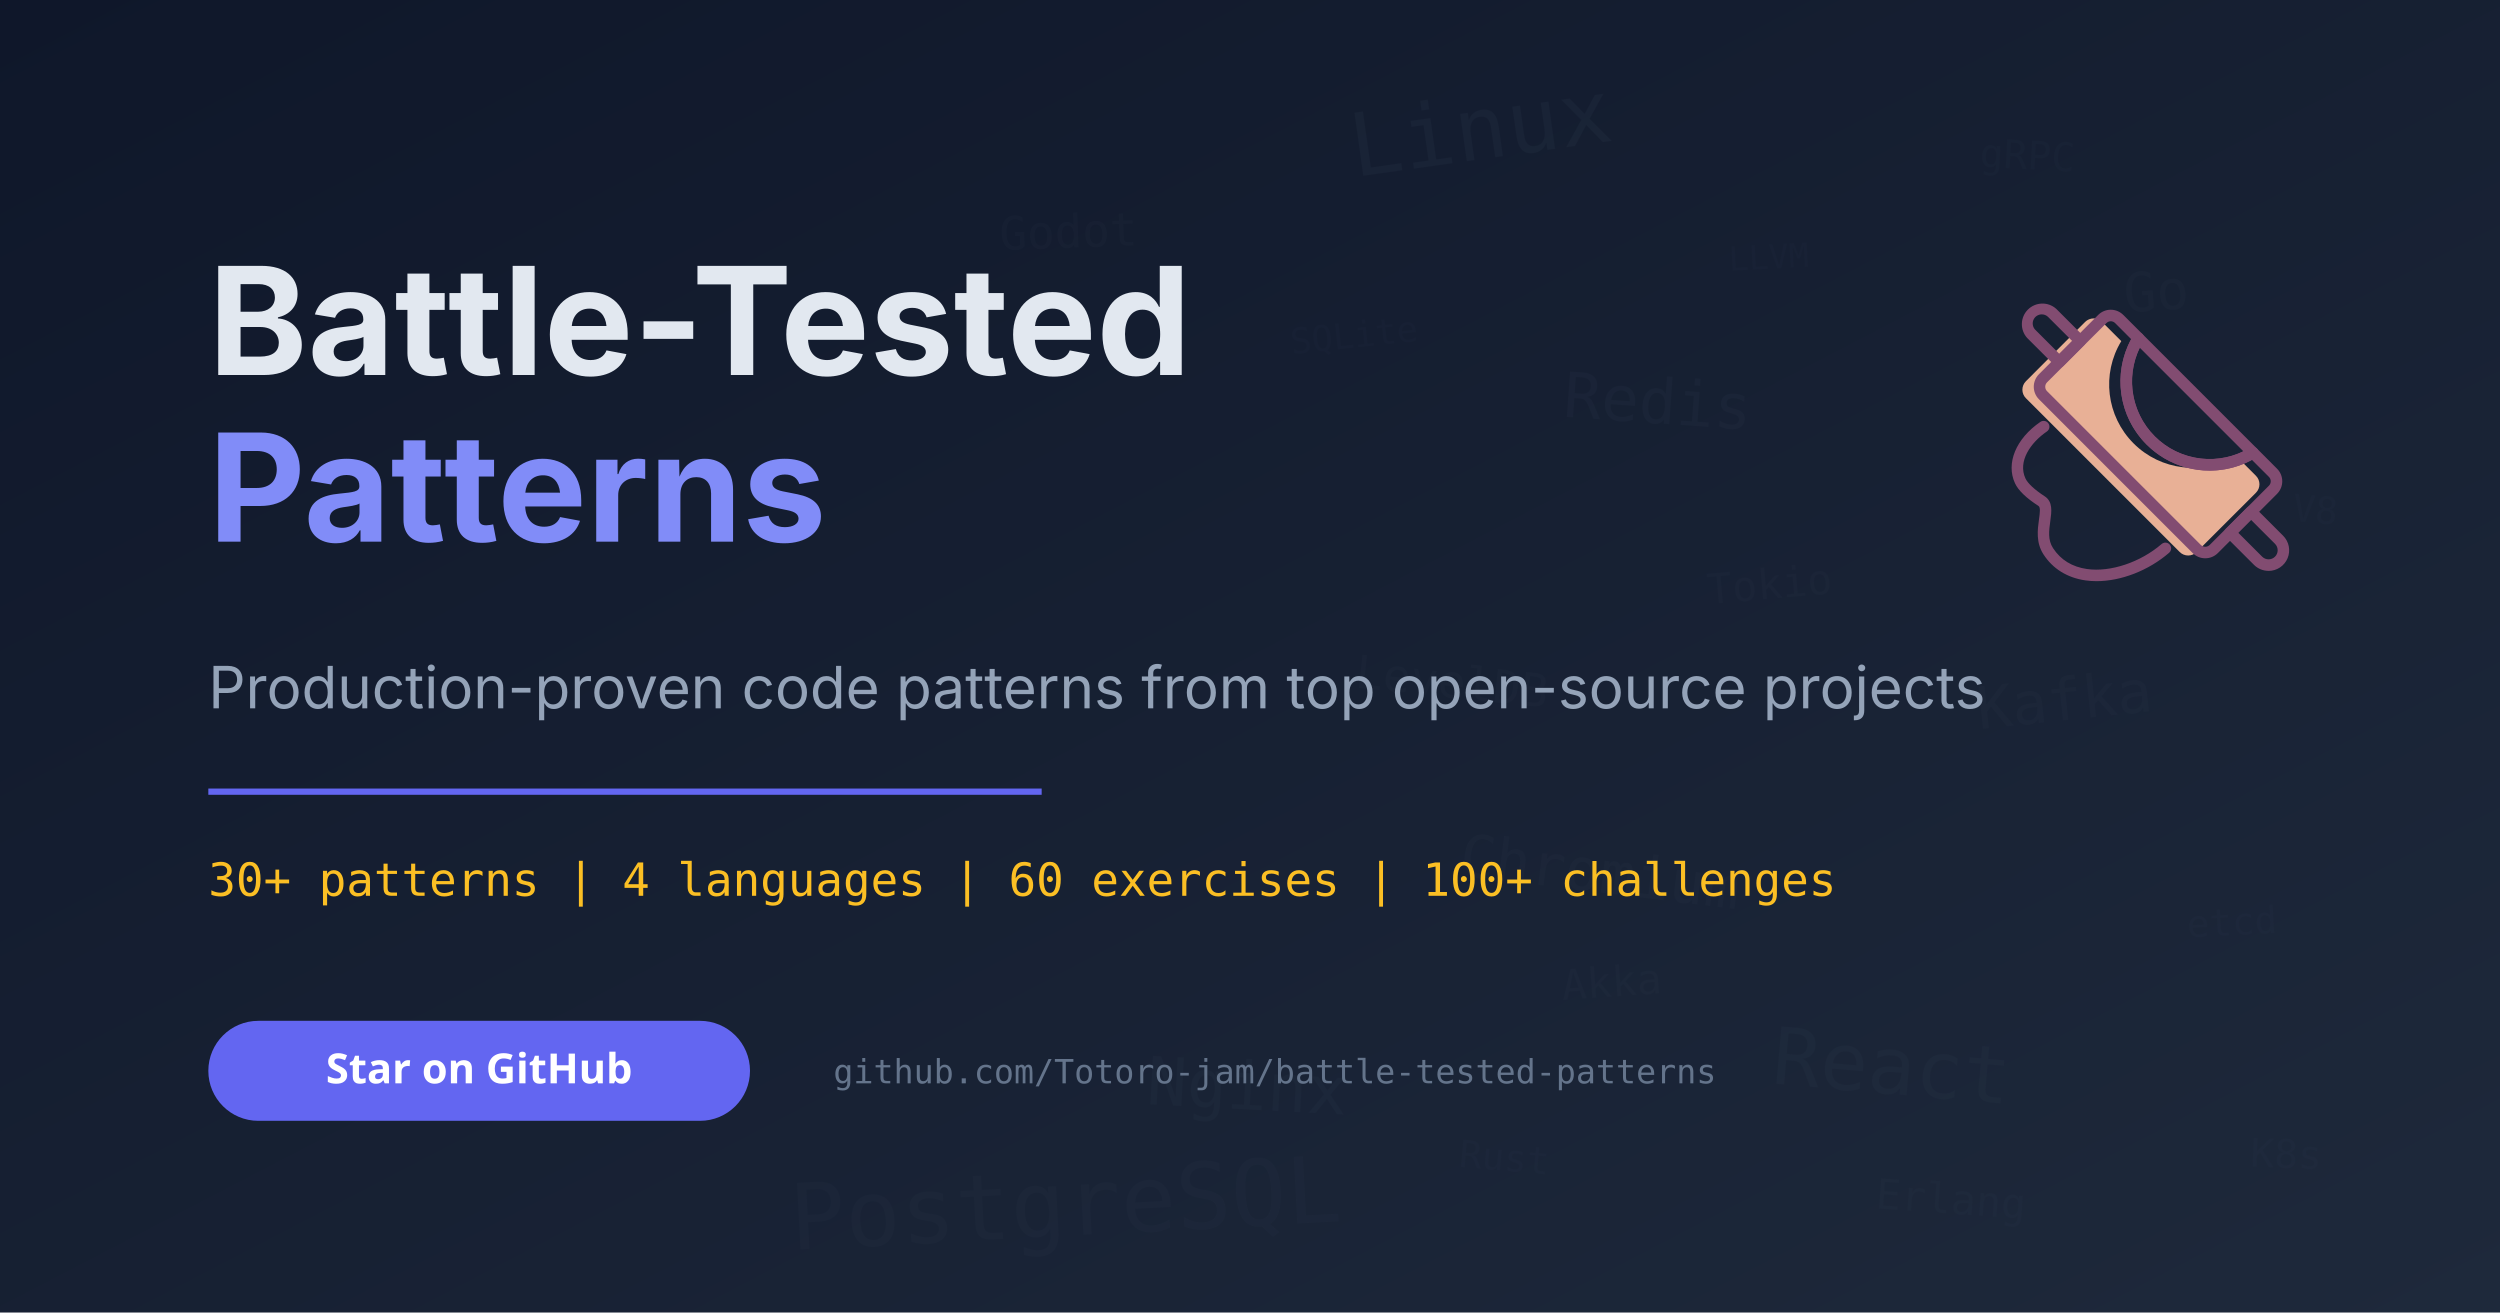
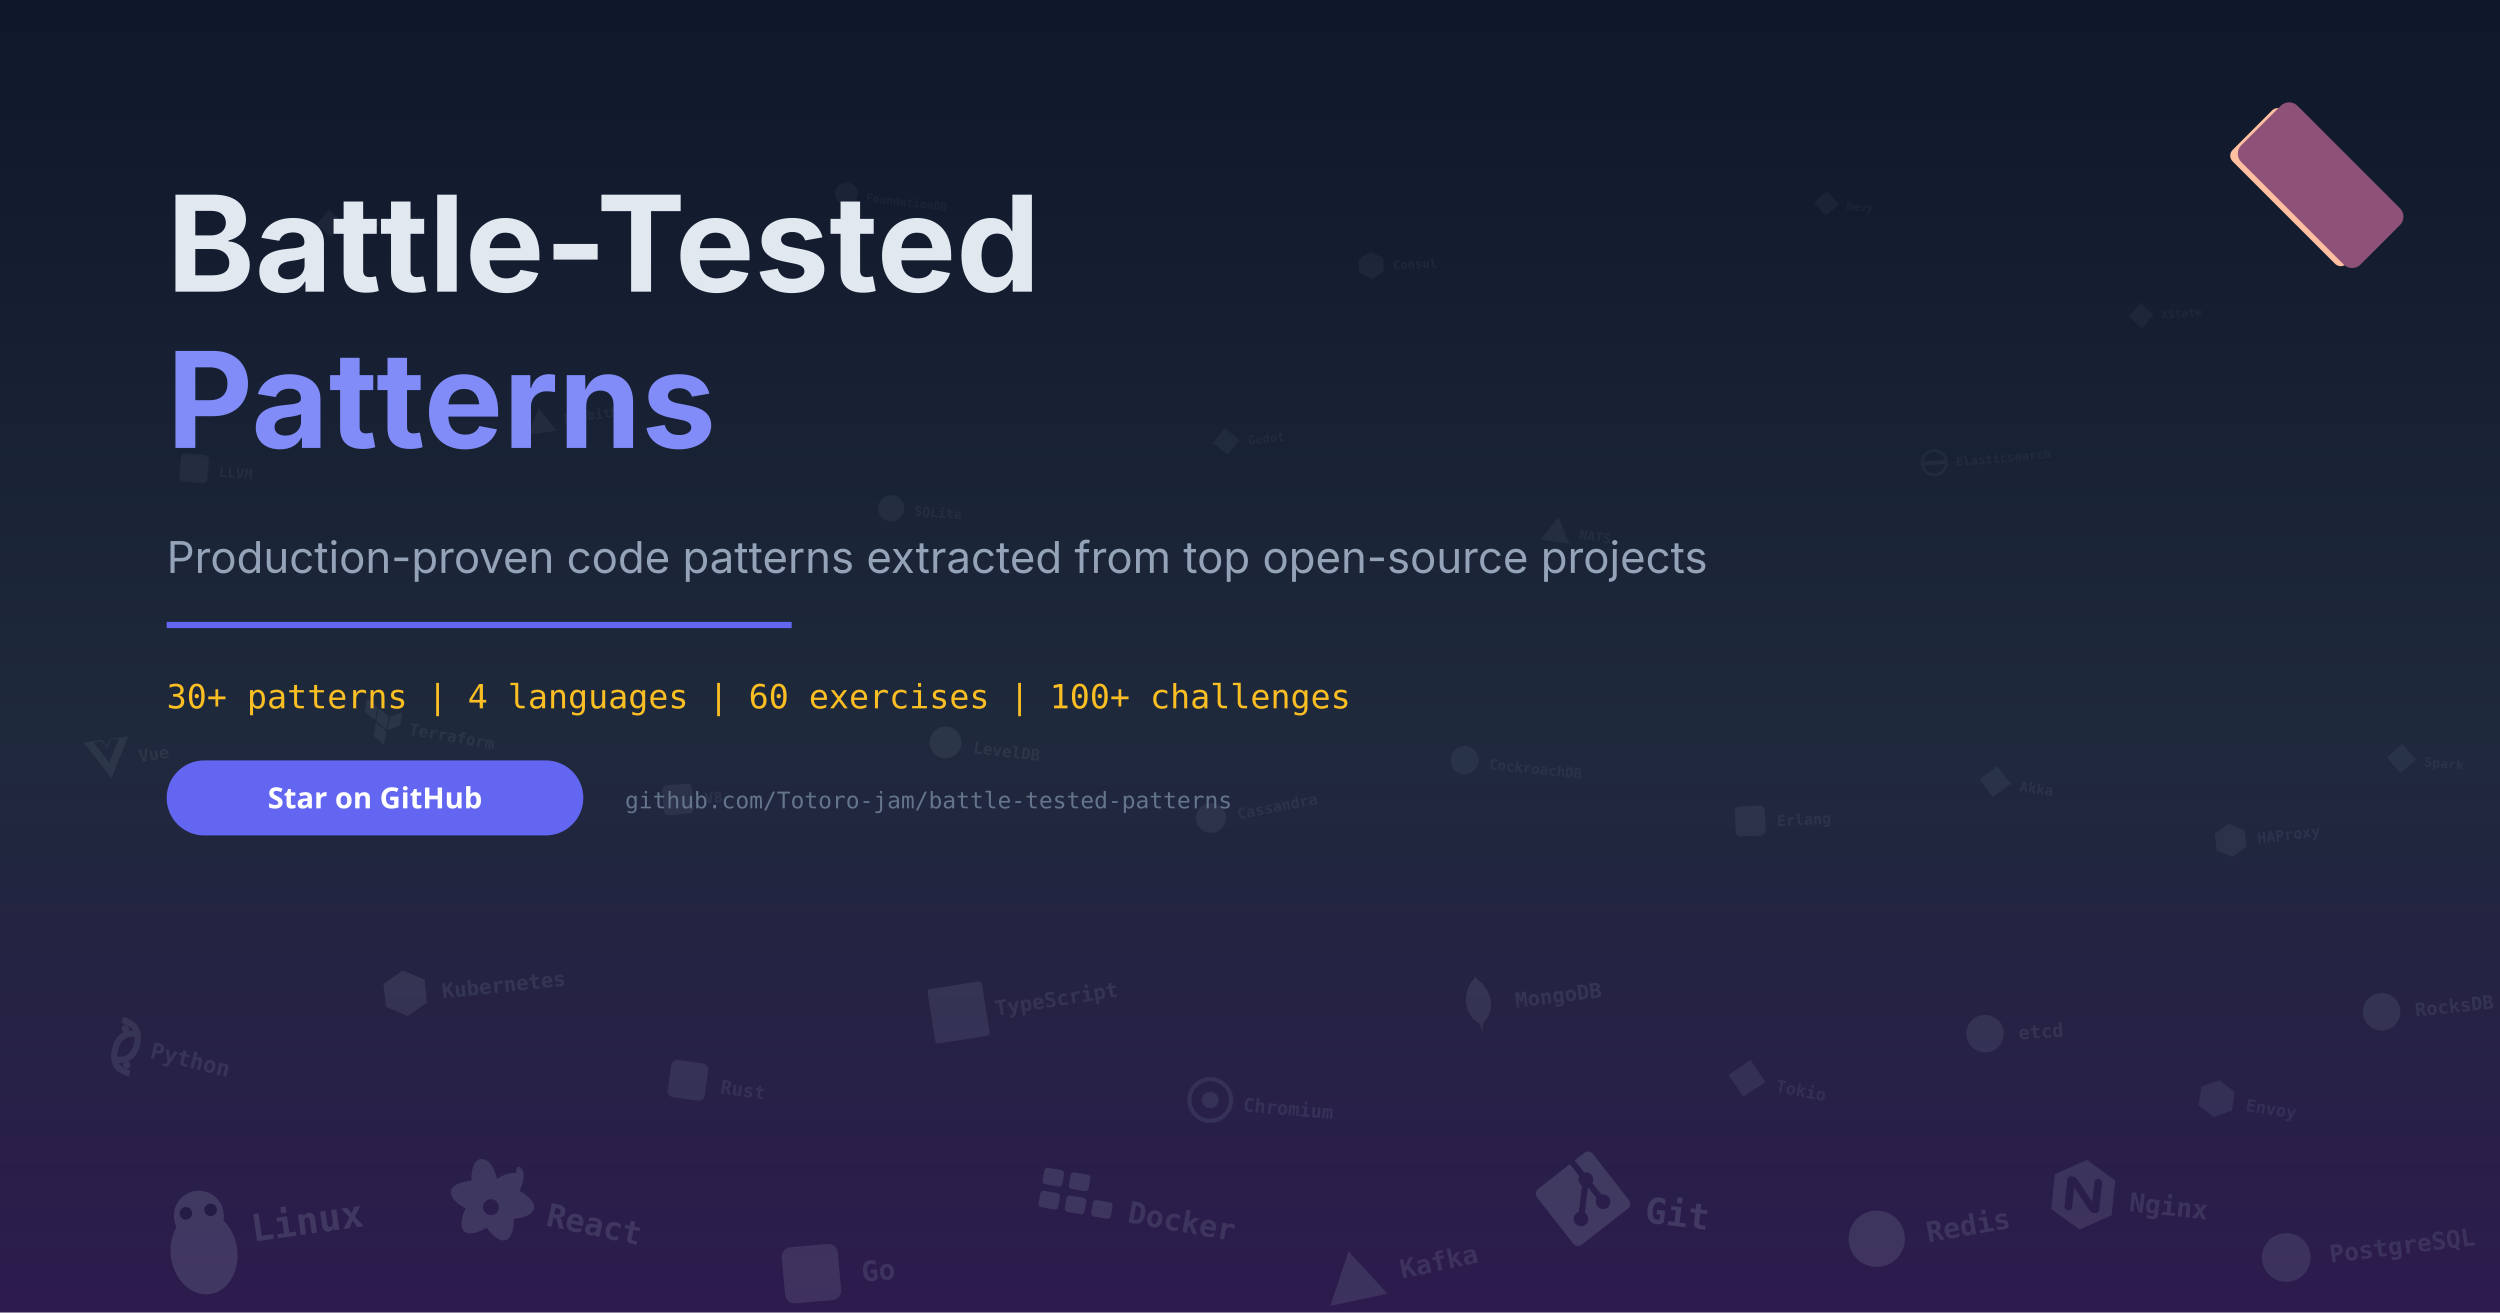
<svg xmlns="http://www.w3.org/2000/svg" width="1200" height="630" viewBox="0 0 1200 630">
  <defs>
-     <linearGradient id="bg" x1="0" y1="0" x2="1" y2="1">
+     <linearGradient id="bg" x1="0" y1="0" x2="0" y2="1">
      <stop offset="0%" stop-color="#0f172a" />
-       <stop offset="100%" stop-color="#1e293b" />
+       <stop offset="55%" stop-color="#1e293b" />
+       <stop offset="100%" stop-color="#2d1b4e" />
    </linearGradient>
  </defs>
  <rect width="1200" height="630" fill="url(#bg)" />
-   <g font-family="monospace" fill="#334155">
-     <text x="650" y="85" font-size="42" opacity="0.15" transform="rotate(-8, 650, 85)">Linux</text>
-     <text x="850" y="520" font-size="38" opacity="0.12" transform="rotate(5, 850, 520)">React</text>
-     <text x="380" y="600" font-size="44" opacity="0.10" transform="rotate(-3, 380, 600)">PostgreSQL</text>
-     <text x="750" y="200" font-size="30" opacity="0.13" transform="rotate(4, 750, 200)">Redis</text>
-     <text x="950" y="350" font-size="28" opacity="0.11" transform="rotate(-6, 950, 350)">Kafka</text>
-     <text x="550" y="530" font-size="32" opacity="0.12" transform="rotate(3, 550, 530)">Nginx</text>
-     <text x="1020" y="150" font-size="26" opacity="0.10" transform="rotate(-4, 1020, 150)">Go</text>
-     <text x="700" y="420" font-size="28" opacity="0.11" transform="rotate(7, 700, 420)">Chromium</text>
-     <text x="820" y="290" font-size="20" opacity="0.09" transform="rotate(-5, 820, 290)">Tokio</text>
-     <text x="650" y="330" font-size="22" opacity="0.10" transform="rotate(6, 650, 330)">LevelDB</text>
-     <text x="1050" y="450" font-size="18" opacity="0.08" transform="rotate(-3, 1050, 450)">etcd</text>
-     <text x="900" y="580" font-size="20" opacity="0.09" transform="rotate(4, 900, 580)">Erlang</text>
-     <text x="480" y="120" font-size="22" opacity="0.10" transform="rotate(-2, 480, 120)">Godot</text>
-     <text x="1100" y="250" font-size="18" opacity="0.08" transform="rotate(5, 1100, 250)">V8</text>
-     <text x="750" y="480" font-size="20" opacity="0.09" transform="rotate(-4, 750, 480)">Akka</text>
-     <text x="950" y="80" font-size="19" opacity="0.08" transform="rotate(3, 950, 80)">gRPC</text>
-     <text x="620" y="170" font-size="17" opacity="0.07" transform="rotate(-6, 620, 170)">SQLite</text>
-     <text x="1080" y="560" font-size="19" opacity="0.08" transform="rotate(2, 1080, 560)">K8s</text>
-     <text x="830" y="130" font-size="16" opacity="0.07" transform="rotate(-3, 830, 130)">LLVM</text>
-     <text x="700" y="560" font-size="18" opacity="0.08" transform="rotate(5, 700, 560)">Rust</text>
+   <g font-family="monospace" font-weight="bold" fill="#94a3b8">
+     <g transform="translate(150, 100) scale(0.65) rotate(-4)" opacity="0.07">
+       <polygon points="12,2 22,12 12,22 2,12" />
+       <text x="28" y="16" font-size="9">TensorFlow</text>
+     </g>
+     <g transform="translate(400, 85) scale(0.6) rotate(7)" opacity="0.06">
+       <circle cx="12" cy="12" r="9" />
+       <text x="28" y="16" font-size="9">FoundationDB</text>
+     </g>
+     <g transform="translate(650, 120) scale(0.65) rotate(-3)" opacity="0.07">
+       <polygon points="12,2 21,7 21,17 12,22 3,17 3,7" />
+       <text x="28" y="16" font-size="9">Consul</text>
+     </g>
+     <g transform="translate(870, 90) scale(0.6) rotate(4)" opacity="0.06">
+       <polygon points="12,2 22,12 12,22 2,12" />
+       <text x="28" y="16" font-size="9">Bevy</text>
+     </g>
+     <g transform="translate(1020, 145) scale(0.6) rotate(-5)" opacity="0.06">
+       <polygon points="12,2 22,12 12,22 2,12" />
+       <text x="28" y="16" font-size="9">XState</text>
+     </g>
+     <g transform="translate(85, 215) scale(0.75) rotate(5)" opacity="0.08">
+       <rect x="3" y="3" width="18" height="18" rx="3" />
+       <text x="28" y="16" font-size="9">LLVM</text>
+     </g>
+     <g transform="translate(250, 195) scale(0.7) rotate(-8)" opacity="0.08">
+       <polygon points="12,3 22,20 2,20" />
+       <text x="28" y="16" font-size="9">RabbitMQ</text>
+     </g>
+     <g transform="translate(420, 235) scale(0.7) rotate(4)" opacity="0.08">
+       <circle cx="12" cy="12" r="9" />
+       <text x="28" y="16" font-size="9">SQLite</text>
+     </g>
+     <g transform="translate(580, 205) scale(0.65) rotate(-6)" opacity="0.07">
+       <polygon points="12,2 22,12 12,22 2,12" />
+       <text x="28" y="16" font-size="9">Godot</text>
+     </g>
+     <g transform="translate(740, 245) scale(0.7) rotate(8)" opacity="0.08">
+       <polygon points="12,3 22,20 2,20" />
+       <text x="28" y="16" font-size="9">NATS</text>
+     </g>
+     <g transform="translate(920, 215) scale(0.65) rotate(-5)" opacity="0.07">
+       <circle cx="12" cy="12" r="9" fill="none" stroke="#94a3b8" stroke-width="2" />
+       <line x1="4" y1="12" x2="20" y2="12" stroke="#94a3b8" stroke-width="3" />
+       <text x="28" y="16" font-size="9">Elasticsearch</text>
+     </g>
+     <g transform="translate(40, 355) scale(0.9) rotate(-8)" opacity="0.11">
+       <path d="M24,1.61H14.06L12,5.16,9.94,1.61H0L12,22.39ZM12,14.08,5.16,2.23H9.59L12,6.41l2.41-4.18h4.43Z" />
+       <text x="28" y="16" font-size="9">Vue</text>
+     </g>
+     <g transform="translate(175, 335) scale(0.85) rotate(10)" opacity="0.10">
+       <path d="M1.44 0v7.575l6.561 3.79V3.787zm21.12 4.227l-6.561 3.791v7.574l6.56-3.787zM8.72 4.23v7.575l6.561 3.787V8.018zm0 8.405v7.575L15.28 24v-7.578z" />
+       <text x="28" y="16" font-size="9">Terraform</text>
+     </g>
+     <g transform="translate(315, 375) scale(0.8) rotate(-5)" opacity="0.10">
+       <rect x="3" y="3" width="18" height="18" rx="3" />
+       <text x="28" y="16" font-size="9">V8</text>
+     </g>
+     <g transform="translate(445, 345) scale(0.85) rotate(7)" opacity="0.11">
+       <circle cx="12" cy="12" r="9" />
+       <text x="28" y="16" font-size="9">LevelDB</text>
+     </g>
+     <g transform="translate(570, 385) scale(0.8) rotate(-11)" opacity="0.10">
+       <circle cx="12" cy="12" r="9" />
+       <text x="28" y="16" font-size="9">Cassandra</text>
+     </g>
+     <g transform="translate(695, 355) scale(0.75) rotate(6)" opacity="0.09">
+       <circle cx="12" cy="12" r="9" />
+       <text x="28" y="16" font-size="9">CockroachDB</text>
+     </g>
+     <g transform="translate(830, 385) scale(0.8) rotate(-3)" opacity="0.10">
+       <rect x="3" y="3" width="18" height="18" rx="3" />
+       <text x="28" y="16" font-size="9">Erlang</text>
+     </g>
+     <g transform="translate(950, 365) scale(0.75) rotate(8)" opacity="0.09">
+       <polygon points="12,2 22,12 12,22 2,12" />
+       <text x="28" y="16" font-size="9">Akka</text>
+     </g>
+     <g transform="translate(1060, 395) scale(0.8) rotate(-7)" opacity="0.10">
+       <polygon points="12,2 21,7 21,17 12,22 3,17 3,7" />
+       <text x="28" y="16" font-size="9">HAProxy</text>
+     </g>
+     <g transform="translate(1145, 355) scale(0.7) rotate(5)" opacity="0.09">
+       <polygon points="12,2 22,12 12,22 2,12" />
+       <text x="28" y="16" font-size="9">Spark</text>
+     </g>
+     <g transform="translate(50, 485) scale(1.2) rotate(14)" opacity="0.15">
+       <path d="M8 2Q16 2 16 10Q16 18 8 18" fill="none" stroke="#94a3b8" stroke-width="2.5" />
+       <path d="M16 6Q8 6 8 14Q8 22 16 22" fill="none" stroke="#94a3b8" stroke-width="2.5" />
+       <circle cx="10" cy="5" r="1.5" />
+       <circle cx="14" cy="19" r="1.5" />
+       <text x="22" y="14" font-size="9">Python</text>
+     </g>
+     <g transform="translate(180, 465) scale(1.1) rotate(-6)" opacity="0.14">
+       <polygon points="12,2 21,7 21,17 12,22 3,17 3,7" />
+       <text x="28" y="16" font-size="9">Kubernetes</text>
+     </g>
+     <g transform="translate(320, 505) scale(1.0) rotate(8)" opacity="0.13">
+       <rect x="3" y="3" width="18" height="18" rx="3" />
+       <text x="28" y="16" font-size="9">Rust</text>
+     </g>
+     <g transform="translate(445, 475) scale(1.1) rotate(-9)" opacity="0.14">
+       <path d="M1.125 0C.502 0 0 .502 0 1.125v21.75C0 23.498.502 24 1.125 24h21.75c.623 0 1.125-.502 1.125-1.125V1.125C24 .502 23.498 0 22.875 0z" />
+       <text x="28" y="16" font-size="9">TypeScript</text>
+     </g>
+     <g transform="translate(570, 515) scale(1.0) rotate(5)" opacity="0.13">
+       <circle cx="12" cy="12" r="10" fill="none" stroke="#94a3b8" stroke-width="2" />
+       <circle cx="12" cy="12" r="4" />
+       <text x="28" y="16" font-size="9">Chromium</text>
+     </g>
+     <g transform="translate(695, 470) scale(1.1) rotate(-7)" opacity="0.14">
+       <path d="M17.193 9.555c-1.264-5.58-4.252-7.414-4.573-8.115-.28-.394-.53-.954-.735-1.44-.036.495-.055.685-.523 1.184-.723.566-4.438 3.682-4.74 10.02-.282 5.912 4.27 9.435 4.888 9.884l.07.05A73.49 73.49 0 0111.91 24h.481c.114-1.032.284-2.056.51-3.07.417-.296.604-.463.85-.693a11.342 11.342 0 003.639-8.464c.01-.814-.103-1.662-.197-2.218z" />
+       <text x="28" y="16" font-size="9">MongoDB</text>
+     </g>
+     <g transform="translate(830, 505) scale(0.9) rotate(11)" opacity="0.12">
+       <polygon points="12,2 22,12 12,22 2,12" />
+       <text x="28" y="16" font-size="9">Tokio</text>
+     </g>
+     <g transform="translate(940, 485) scale(1.0) rotate(-4)" opacity="0.13">
+       <circle cx="12" cy="12" r="9" />
+       <text x="28" y="16" font-size="9">etcd</text>
+     </g>
+     <g transform="translate(1055, 515) scale(0.9) rotate(9)" opacity="0.12">
+       <polygon points="12,2 21,7 21,17 12,22 3,17 3,7" />
+       <text x="28" y="16" font-size="9">Envoy</text>
+     </g>
+     <g transform="translate(1130, 475) scale(1.0) rotate(-6)" opacity="0.13">
+       <circle cx="12" cy="12" r="9" />
+       <text x="28" y="16" font-size="9">RocksDB</text>
+     </g>
+     <g transform="translate(70, 575) scale(2.0) rotate(-8)" opacity="0.20">
+       <ellipse cx="12" cy="15" rx="8" ry="10" />
+       <ellipse cx="12" cy="6" rx="6" ry="6" />
+       <circle cx="9" cy="5" r="1.5" fill="#0f172a" />
+       <circle cx="15" cy="5" r="1.5" fill="#0f172a" />
+       <text x="24" y="14" font-size="9">Linux</text>
+     </g>
+     <g transform="translate(220, 555) scale(1.7) rotate(12)" opacity="0.19">
+       <path d="M14.23 12a2.24 2.24 0 1 1-4.47 0 2.24 2.24 0 0 1 4.47 0zm2.65-10.69c-1.35 0-3.11.96-4.89 2.62C10.22.28 8.46-.67 7.11-.67c-.41 0-.78.09-1.1.28C4.63.4 4.32 2.87 5.03 5.97 1.98 6.92 0 8.42 0 10c0 1.59 1.99 3.1 5.04 4.03-.7 3.11-.39 5.59.99 6.38.32.19.69.28 1.1.28 1.35 0 3.11-.96 4.89-2.62 1.78 1.65 3.54 2.6 4.89 2.6.41 0 .78-.09 1.1-.27 1.38-.8 1.69-3.27.97-6.37C22.02 13.1 24 11.59 24 10c0-1.59-1.99-3.1-5.04-4.03.7-3.11.39-5.59-.99-6.38-.32-.18-.69-.28-1.09-.28z" />
+       <text x="28" y="14" font-size="9">React</text>
+     </g>
+     <g transform="translate(370, 595) scale(1.5) rotate(-5)" opacity="0.17">
+       <rect x="3" y="3" width="18" height="18" rx="3" />
+       <text x="28" y="16" font-size="9">Go</text>
+     </g>
+     <g transform="translate(500, 560) scale(1.6) rotate(10)" opacity="0.18">
+       <rect x="1" y="0" width="6" height="5" rx="1" />
+       <rect x="9" y="0" width="6" height="5" rx="1" />
+       <rect x="1" y="7" width="6" height="5" rx="1" />
+       <rect x="9" y="7" width="6" height="5" rx="1" />
+       <rect x="17" y="7" width="6" height="5" rx="1" />
+       <text x="28" y="12" font-size="9">Docker</text>
+     </g>
+     <g transform="translate(630, 600) scale(1.4) rotate(-12)" opacity="0.16">
+       <polygon points="12,3 22,20 2,20" />
+       <text x="28" y="16" font-size="9">Kafka</text>
+     </g>
+     <g transform="translate(740, 550) scale(1.9) rotate(7)" opacity="0.21">
+       <path d="M13.09 23.55a1.54 1.54 0 0 1-2.18 0L.45 13.09a1.54 1.54 0 0 1 0-2.18l7.19-7.19 2.73 2.73a1.85 1.85 0 0 0 .97 2.33v6.66a1.85 1.85 0 1 0 1.54 0V8.96l2.51 2.51a1.85 1.85 0 1 0 1.09-1.09l-2.63-2.63a1.85 1.85 0 0 0-2.38-2.38L8.73 2.63 10.91.45a1.54 1.54 0 0 1 2.18 0l10.46 10.46a1.54 1.54 0 0 1 0 2.18z" />
+       <text x="28" y="16" font-size="9">Git</text>
+     </g>
+     <g transform="translate(880, 580) scale(1.5) rotate(-10)" opacity="0.18">
+       <circle cx="12" cy="12" r="9" />
+       <text x="28" y="16" font-size="9">Redis</text>
+     </g>
+     <g transform="translate(985, 555) scale(1.4) rotate(6)" opacity="0.17">
+       <path d="M12 0L1.6 6v12L12 24l10.4-6V6L12 0zm6 16.59c0 .7-.65 1.29-1.53 1.29-.63 0-1.35-.26-1.8-.81l-6-7.14v6.66c0 .72-.57 1.29-1.27 1.29H7.32c-.72 0-1.29-.6-1.29-1.29V7.41c0-.7.63-1.29 1.5-1.29.65 0 1.38.26 1.83.81l5.97 7.14V7.41c0-.72.6-1.29 1.29-1.29h.08c.72 0 1.29.6 1.29 1.29v9.18H18z" />
+       <text x="28" y="16" font-size="9">Nginx</text>
+     </g>
+     <g transform="translate(1080, 590) scale(1.3) rotate(-7)" opacity="0.16">
+       <circle cx="12" cy="12" r="9" />
+       <text x="28" y="16" font-size="9">PostgreSQL</text>
+     </g>
  </g>
-   <g transform="translate(940, 120) scale(0.18)" opacity="0.9">
+   <g transform="translate(1050, 30) scale(0.12)">
    <path d="M180.173 395.213l410.112 410.112a31.949 31.949 0 0 0 45.21 0L793.6 647.322a32 32 0 0 0 0-45.261l-53.606-53.606a222.31 222.31 0 0 1-305.459-305.459l-51.2-51.2a31.949 31.949 0 0 0-45.21 0l-157.952 158.208a31.949 31.949 0 0 0 0 45.21z" fill="#FFC0A1" />
-     <path d="M827.341 855.603A54.477 54.477 0 0 1 788.48 839.68l-74.803-74.752a15.36 15.36 0 0 1 0-21.709l55.962-55.962a15.36 15.36 0 0 1 21.76 0l74.752 74.752a54.938 54.938 0 0 1-38.861 93.747z m-80.998-101.683l63.898 63.898a24.218 24.218 0 0 0 34.253-34.253l-63.949-63.898zM269.261 313.907a15.36 15.36 0 0 1-10.854-4.506l-74.803-74.752A54.938 54.938 0 0 1 261.12 156.979l74.752 74.752a15.36 15.36 0 0 1 0 21.709L280.115 309.402a15.36 15.36 0 0 1-10.854 4.506z m-46.797-142.285a24.269 24.269 0 0 0-17.152 41.318l63.949 63.898 34.253-34.253L239.565 178.688a24.115 24.115 0 0 0-17.101-7.066zM368.64 883.098a207.411 207.411 0 0 1-29.542-2.048c-48.179-6.861-87.04-30.72-111.974-69.274-20.48-31.59-15.872-65.843-12.032-93.389 2.304-16.589 4.454-32.256-1.28-35.84-32.768-21.094-53.862-41.421-62.669-60.365-24.781-53.35 2.406-119.091 67.686-163.84a15.36 15.36 0 0 1 17.306 25.6c-43.571 29.747-78.182 80.026-57.139 125.286 6.144 13.21 24.422 30.054 51.2 47.514 22.221 14.285 18.586 40.602 15.053 65.997s-7.014 50.381 7.322 72.346c20.48 31.283 50.893 50.022 90.624 55.654 62.413 8.858 142.285-17.818 198.758-66.56a15.36 15.36 0 1 1 20.019 23.296C506.88 855.04 433.664 883.098 368.64 883.098z" fill="#8E5178" />
-     <path d="M658.483 822.118a47.206 47.206 0 0 1-33.485-13.824L215.04 398.182a47.36 47.36 0 0 1 0-66.97l157.901-158.054a47.258 47.258 0 0 1 66.918 0l51.2 51.2a15.36 15.36 0 0 1 2.253 18.842 206.899 206.899 0 0 0 284.211 284.16 15.36 15.36 0 0 1 18.842 2.253L849.92 583.27a47.36 47.36 0 0 1 0 66.97l-158.003 158.054a47.36 47.36 0 0 1-33.434 13.824zM406.426 190.003a16.589 16.589 0 0 0-11.776 5.12L236.595 352.922a16.691 16.691 0 0 0 0 23.552l410.112 410.112a16.691 16.691 0 0 0 23.501 0l158.054-158.054a16.64 16.64 0 0 0 4.864-11.776 16.435 16.435 0 0 0-4.864-11.725l-45.312-45.312A237.67 237.67 0 0 1 460.8 237.67l-42.752-42.803a16.538 16.538 0 0 0-11.622-4.864z" fill="#8E5178" />
-     <path d="M669.952 588.442a237.824 237.824 0 0 1-202.957-361.318 15.36 15.36 0 0 1 23.962-2.867l305.408 305.408a15.36 15.36 0 0 1-2.867 24.013 237.312 237.312 0 0 1-123.546 34.765zM483.738 260.454a206.95 206.95 0 0 0 276.48 276.48z" fill="#8E5178" />
+     <path d="M658.483 822.118a47.206 47.206 0 0 1-33.485-13.824L215.04 398.182a47.36 47.36 0 0 1 0-66.97l157.901-158.054a47.258 47.258 0 0 1 66.918 0l51.2 51.2a15.36 15.36 0 0 1 2.253 18.842 206.899 206.899 0 0 0 284.211 284.16 15.36 15.36 0 0 1 18.842 2.253L849.92 583.27a47.36 47.36 0 0 1 0 66.97l-158.003 158.054a47.36 47.36 0 0 1-33.434 13.824z" fill="#8E5178" />
+     <path d="M669.952 588.442a237.824 237.824 0 0 1-202.957-361.318 15.36 15.36 0 0 1 23.962-2.867l305.408 305.408a15.36 15.36 0 0 1-2.867 24.013 237.312 237.312 0 0 1-123.546 34.765z" fill="#8E5178" />
  </g>
-   <text x="100" y="180" font-family="system-ui, -apple-system, sans-serif" font-size="72" font-weight="bold" fill="#e2e8f0">Battle-Tested</text>
-   <text x="100" y="260" font-family="system-ui, -apple-system, sans-serif" font-size="72" font-weight="bold" fill="#818cf8">Patterns</text>
-   <text x="100" y="340" font-family="system-ui, -apple-system, sans-serif" font-size="28" fill="#94a3b8">Production-proven code patterns from top open-source projects</text>
-   <line x1="100" y1="380" x2="500" y2="380" stroke="#6366f1" stroke-width="3" />
-   <text x="100" y="430" font-family="monospace" font-size="22" fill="#fbbf24">30+ patterns  |  4 languages  |  60 exercises  |  100+ challenges</text>
-   <rect x="100" y="490" width="260" height="48" rx="24" fill="#6366f1" />
-   <text x="230" y="520" text-anchor="middle" font-family="system-ui, sans-serif" font-size="20" font-weight="bold" fill="#ffffff">Star on GitHub</text>
-   <text x="400" y="520" font-family="monospace" font-size="16" fill="#64748b">github.com/Totoro-jam/battle-tested-patterns</text>
+   <text x="80" y="140" font-family="system-ui, -apple-system, sans-serif" font-size="64" font-weight="bold" fill="#e2e8f0">Battle-Tested</text>
+   <text x="80" y="215" font-family="system-ui, -apple-system, sans-serif" font-size="64" font-weight="bold" fill="#818cf8">Patterns</text>
+   <text x="80" y="275" font-family="system-ui, -apple-system, sans-serif" font-size="21" fill="#94a3b8">Production-proven code patterns extracted from top open-source projects</text>
+   <line x1="80" y1="300" x2="380" y2="300" stroke="#6366f1" stroke-width="3" />
+   <text x="80" y="340" font-family="monospace" font-size="16" fill="#fbbf24">30+ patterns | 4 languages | 60 exercises | 100+ challenges</text>
+   <rect x="80" y="365" width="200" height="36" rx="18" fill="#6366f1" />
+   <text x="180" y="388" text-anchor="middle" font-family="system-ui, sans-serif" font-size="14" font-weight="bold" fill="#fff">Star on GitHub</text>
+   <text x="300" y="388" font-family="monospace" font-size="11" fill="#64748b">github.com/Totoro-jam/battle-tested-patterns</text>
</svg>
